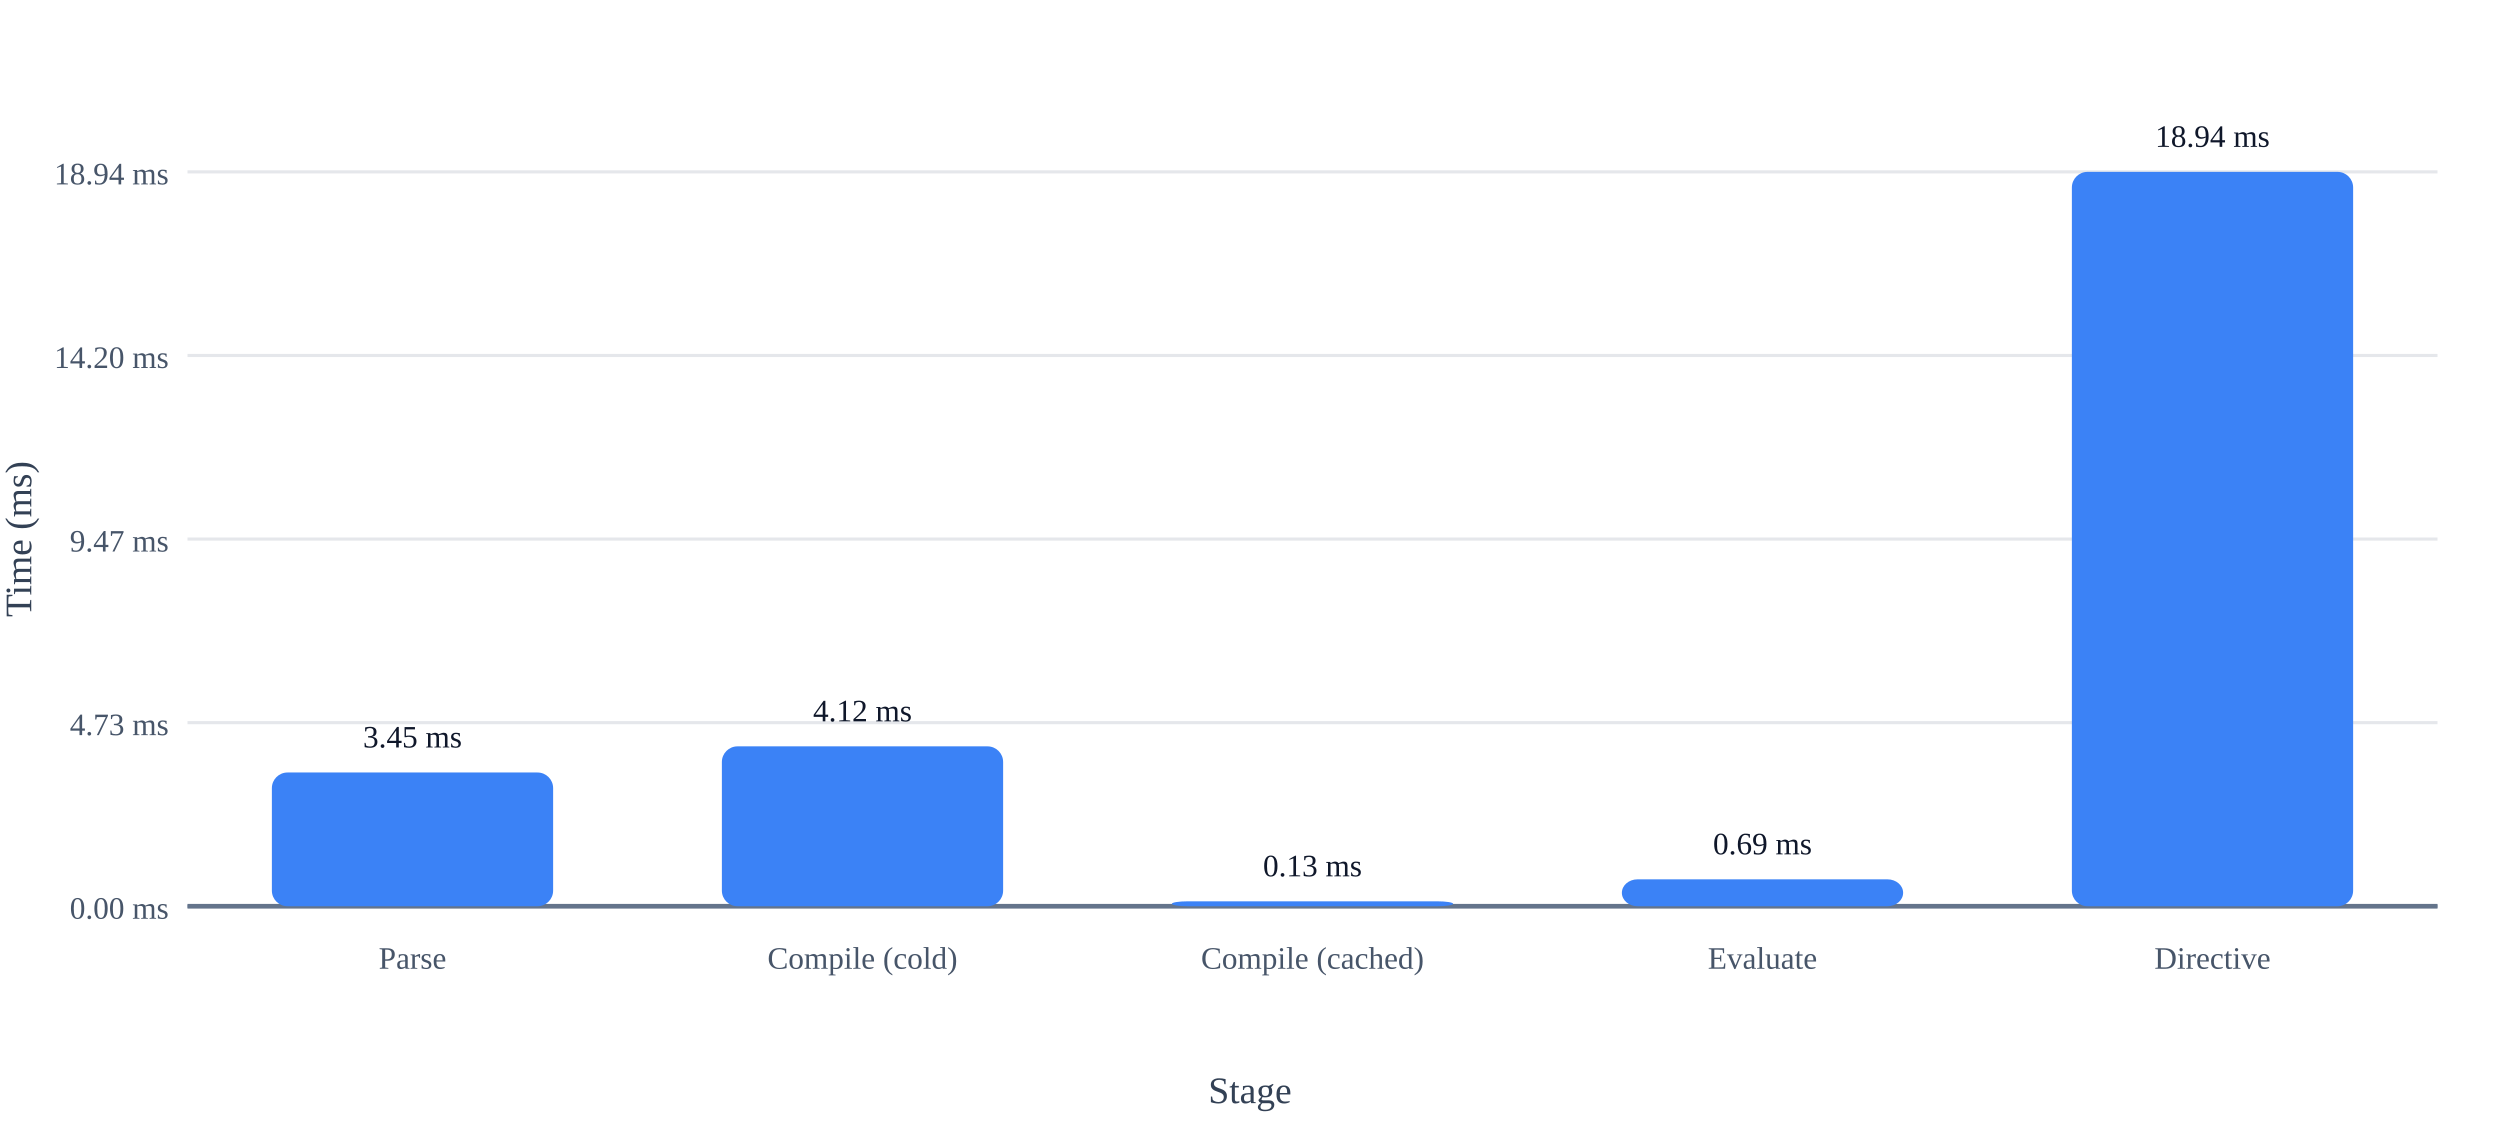
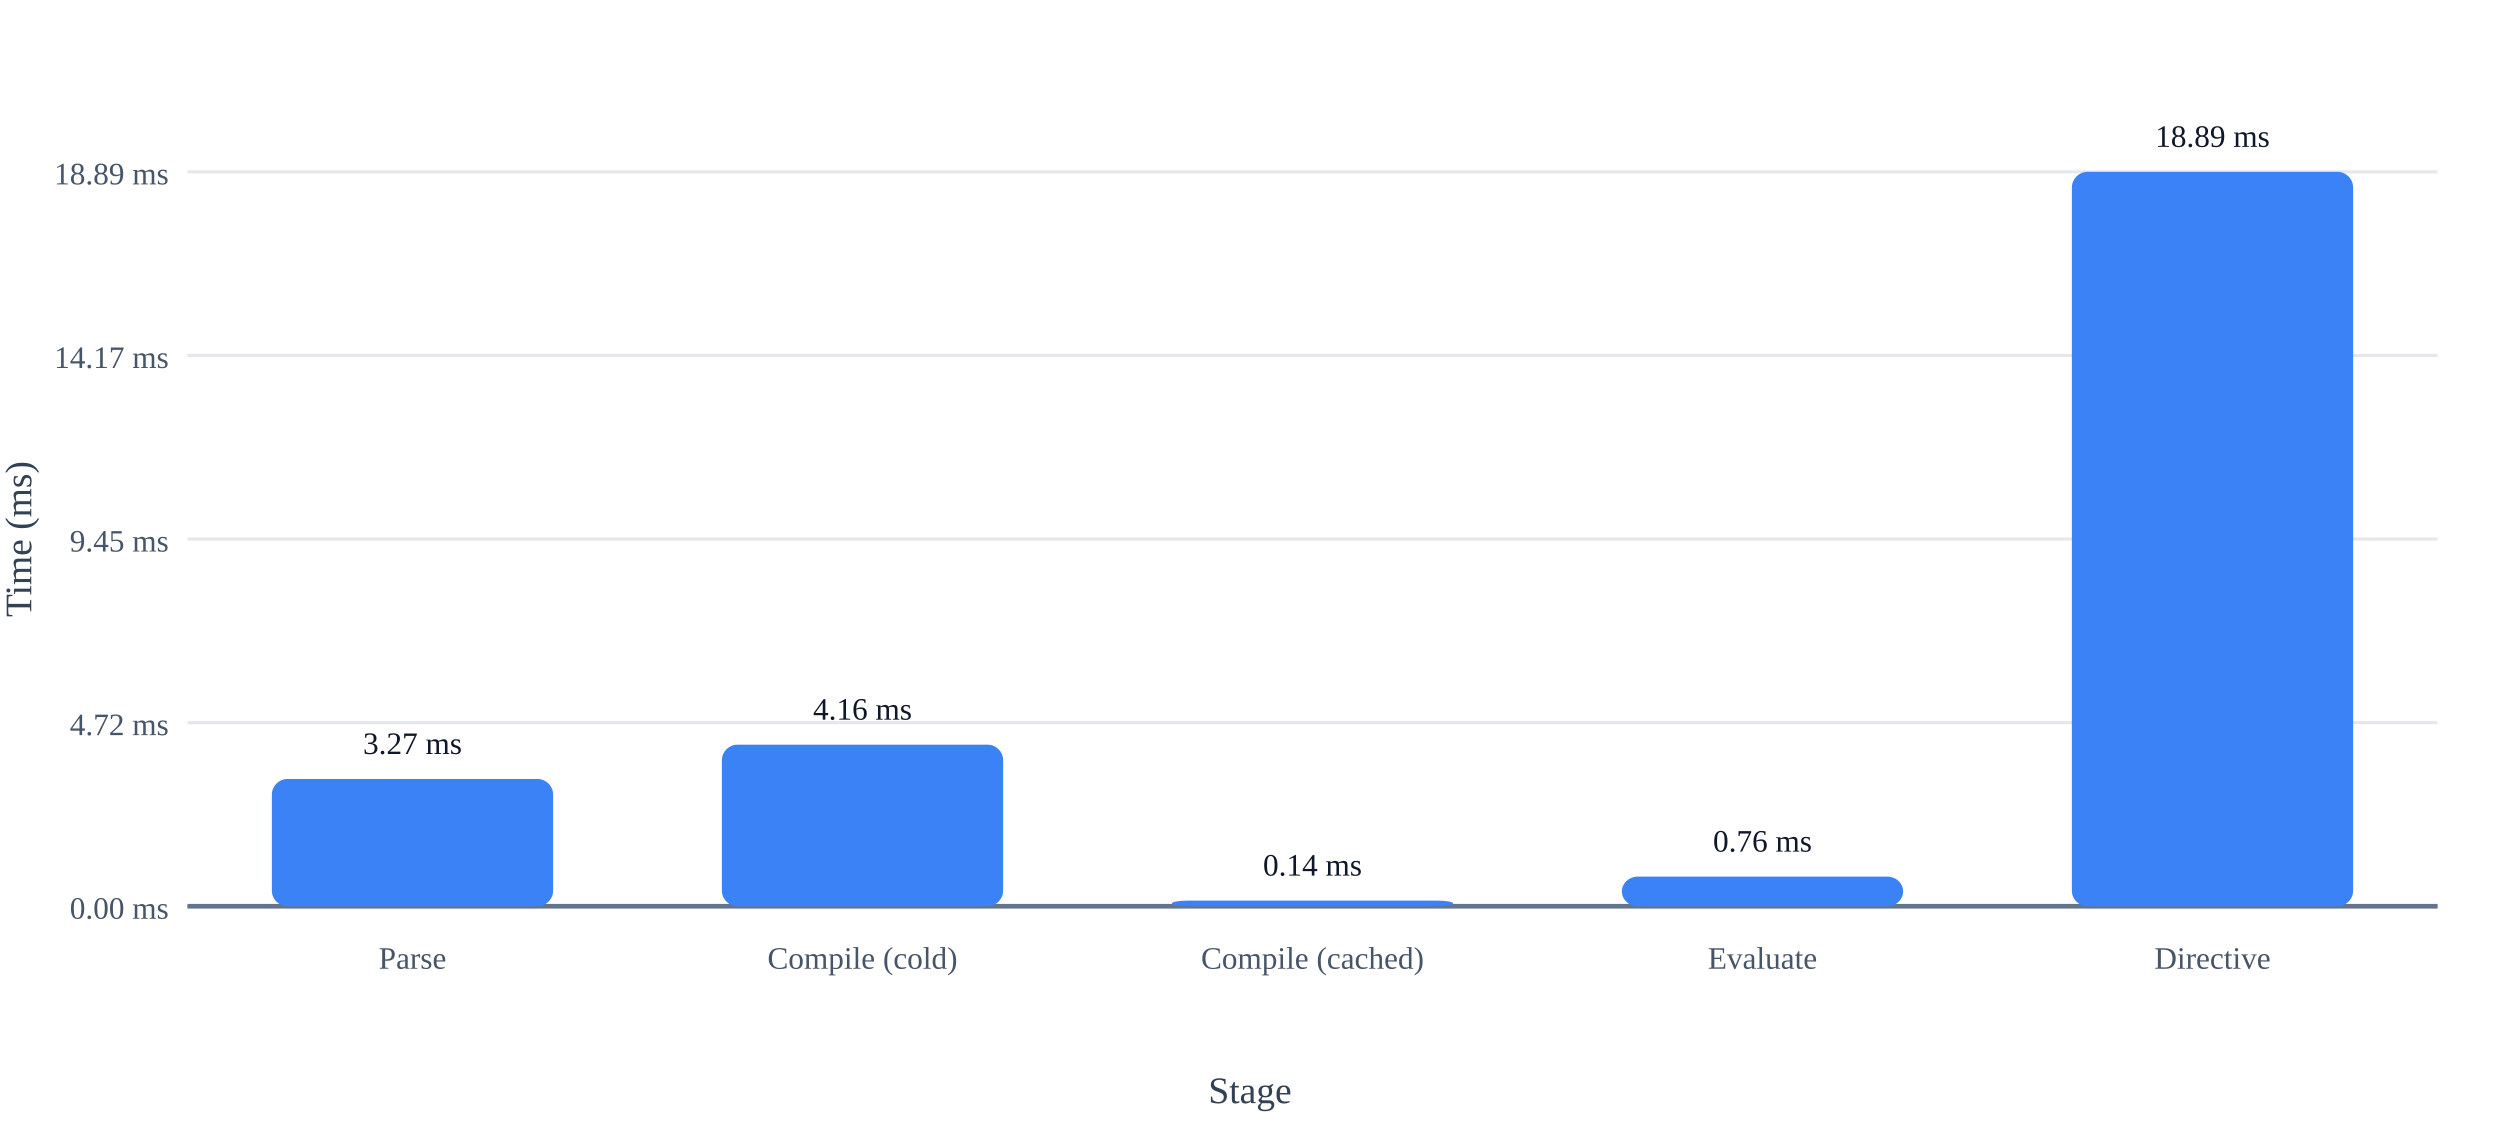
<svg xmlns="http://www.w3.org/2000/svg" width="800" height="360" viewBox="0 0 800 360">
  <rect width="100%" height="100%" fill="#ffffff" />
  <line x1="60" x2="780" y1="55" y2="55" stroke="#e5e7eb" stroke-width="1" />
  <line x1="60" x2="780" y1="113.75" y2="113.75" stroke="#e5e7eb" stroke-width="1" />
  <line x1="60" x2="780" y1="172.5" y2="172.5" stroke="#e5e7eb" stroke-width="1" />
  <line x1="60" x2="780" y1="231.25" y2="231.25" stroke="#e5e7eb" stroke-width="1" />
  <line x1="60" x2="780" y1="290" y2="290" stroke="#94a3b8" stroke-width="1" />
  <line x1="60" x2="780" y1="290" y2="290" stroke="#64748b" stroke-width="1.5" />
-   <rect x="87" y="247.199" width="90" height="42.801" rx="5" fill="#3b82f6" />
-   <text x="132" y="239.199" font-size="10" text-anchor="middle" fill="#0f172a">3.45 ms</text>
+   <rect x="87" y="249.277" width="90" height="40.723" rx="5" fill="#3b82f6" />
+   <text x="132" y="241.277" font-size="10" text-anchor="middle" fill="#0f172a">3.27 ms</text>
  <text x="132" y="310" font-size="10" text-anchor="middle" fill="#475569">Parse</text>
-   <rect x="231" y="238.834" width="90" height="51.166" rx="5" fill="#3b82f6" />
-   <text x="276" y="230.834" font-size="10" text-anchor="middle" fill="#0f172a">4.12 ms</text>
+   <rect x="231" y="238.294" width="90" height="51.706" rx="5" fill="#3b82f6" />
+   <text x="276" y="230.294" font-size="10" text-anchor="middle" fill="#0f172a">4.16 ms</text>
  <text x="276" y="310" font-size="10" text-anchor="middle" fill="#475569">Compile (cold)</text>
-   <rect x="375" y="288.424" width="90" height="1.576" rx="5" fill="#3b82f6" />
-   <text x="420" y="280.424" font-size="10" text-anchor="middle" fill="#0f172a">0.13 ms</text>
+   <rect x="375" y="288.196" width="90" height="1.804" rx="5" fill="#3b82f6" />
+   <text x="420" y="280.196" font-size="10" text-anchor="middle" fill="#0f172a">0.14 ms</text>
  <text x="420" y="310" font-size="10" text-anchor="middle" fill="#475569">Compile (cached)</text>
-   <rect x="519" y="281.388" width="90" height="8.612" rx="5" fill="#3b82f6" />
-   <text x="564" y="273.388" font-size="10" text-anchor="middle" fill="#0f172a">0.69 ms</text>
+   <rect x="519" y="280.522" width="90" height="9.478" rx="5" fill="#3b82f6" />
+   <text x="564" y="272.522" font-size="10" text-anchor="middle" fill="#0f172a">0.76 ms</text>
  <text x="564" y="310" font-size="10" text-anchor="middle" fill="#475569">Evaluate</text>
  <rect x="663" y="55" width="90" height="235" rx="5" fill="#3b82f6" />
-   <text x="708" y="47" font-size="10" text-anchor="middle" fill="#0f172a">18.94 ms</text>
+   <text x="708" y="47" font-size="10" text-anchor="middle" fill="#0f172a">18.89 ms</text>
  <text x="708" y="310" font-size="10" text-anchor="middle" fill="#475569">Directive</text>
-   <text x="54" y="59" font-size="10" text-anchor="end" fill="#475569">18.94 ms</text>
-   <text x="54" y="117.75" font-size="10" text-anchor="end" fill="#475569">14.20 ms</text>
-   <text x="54" y="176.5" font-size="10" text-anchor="end" fill="#475569">9.47 ms</text>
-   <text x="54" y="235.25" font-size="10" text-anchor="end" fill="#475569">4.73 ms</text>
+   <text x="54" y="59" font-size="10" text-anchor="end" fill="#475569">18.89 ms</text>
+   <text x="54" y="117.75" font-size="10" text-anchor="end" fill="#475569">14.17 ms</text>
+   <text x="54" y="176.5" font-size="10" text-anchor="end" fill="#475569">9.45 ms</text>
+   <text x="54" y="235.25" font-size="10" text-anchor="end" fill="#475569">4.72 ms</text>
  <text x="54" y="294" font-size="10" text-anchor="end" fill="#475569">0.00 ms</text>
  <text x="400" y="353" font-size="12" fill="#334155" text-anchor="middle">Stage</text>
  <text x="10" y="172.5" font-size="12" fill="#334155" text-anchor="middle" transform="rotate(-90 10 172.5)">Time (ms)</text>
</svg>
